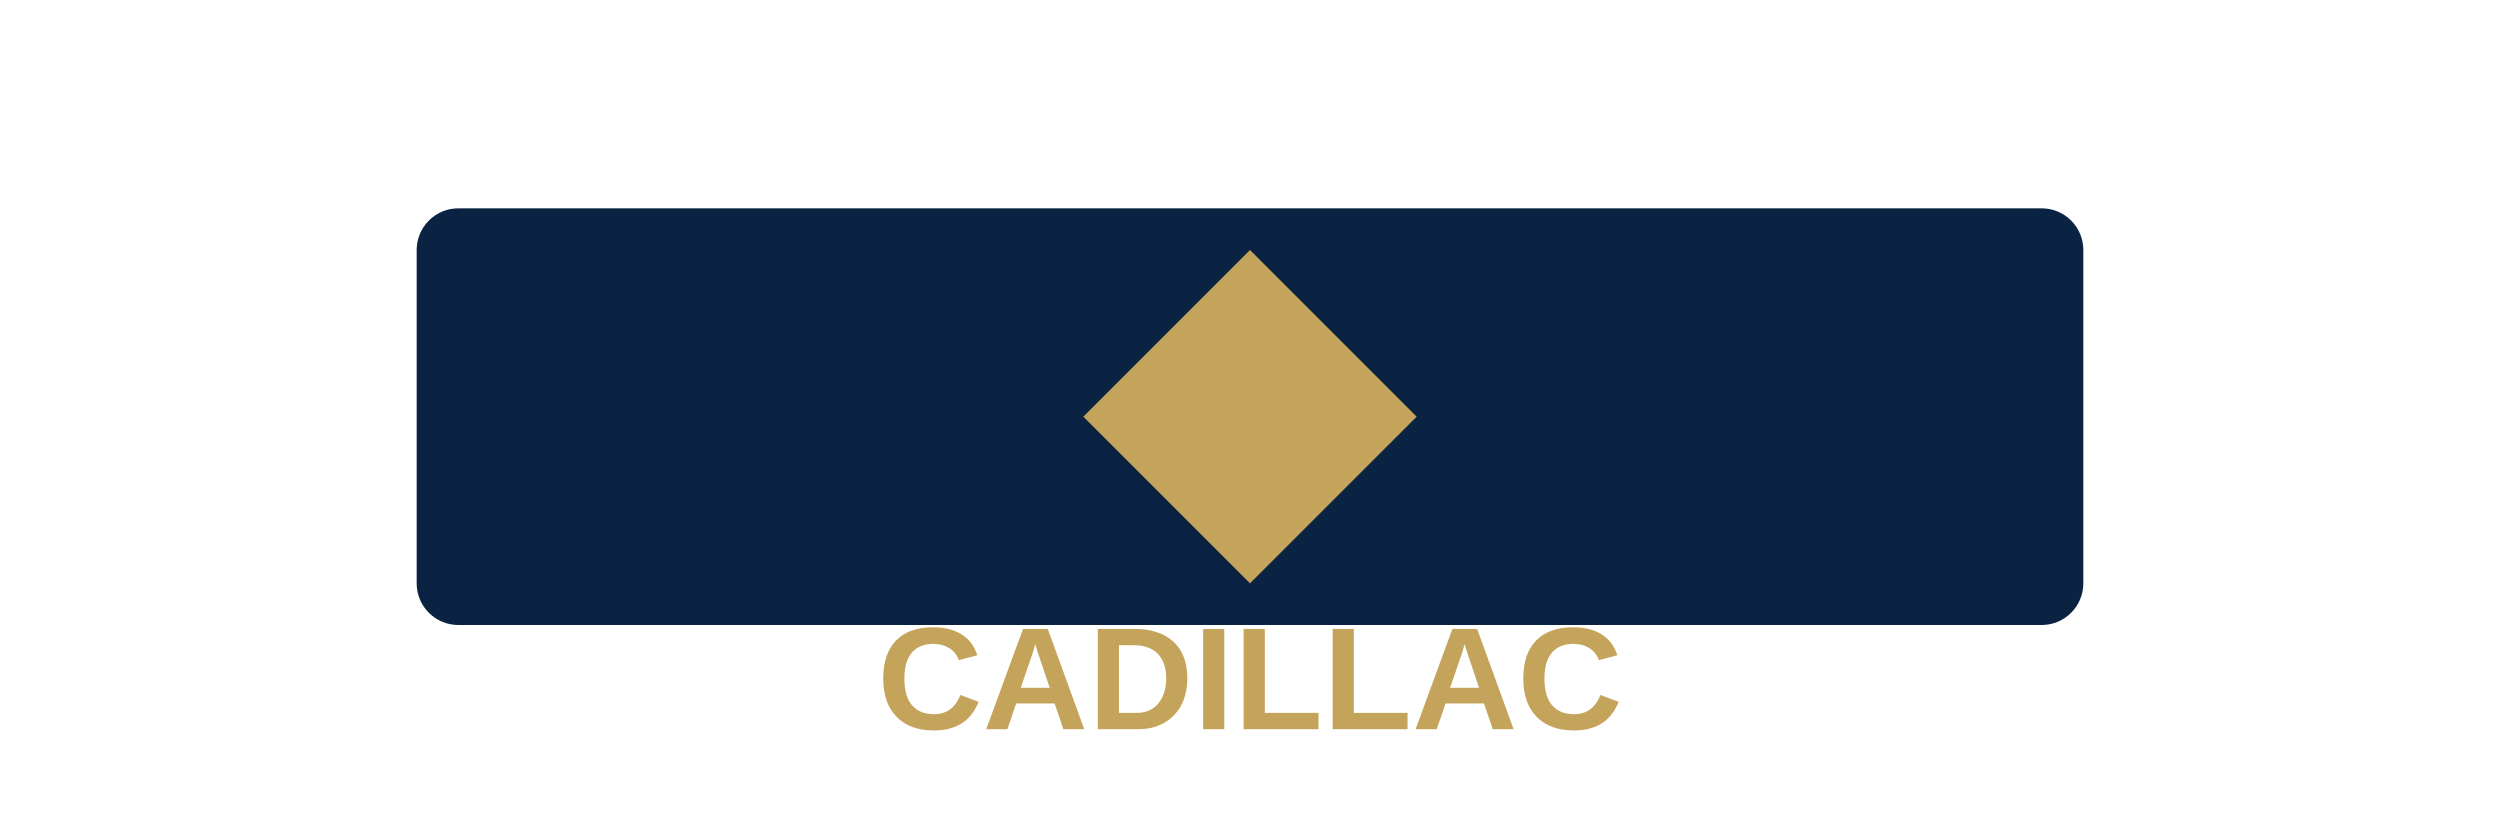
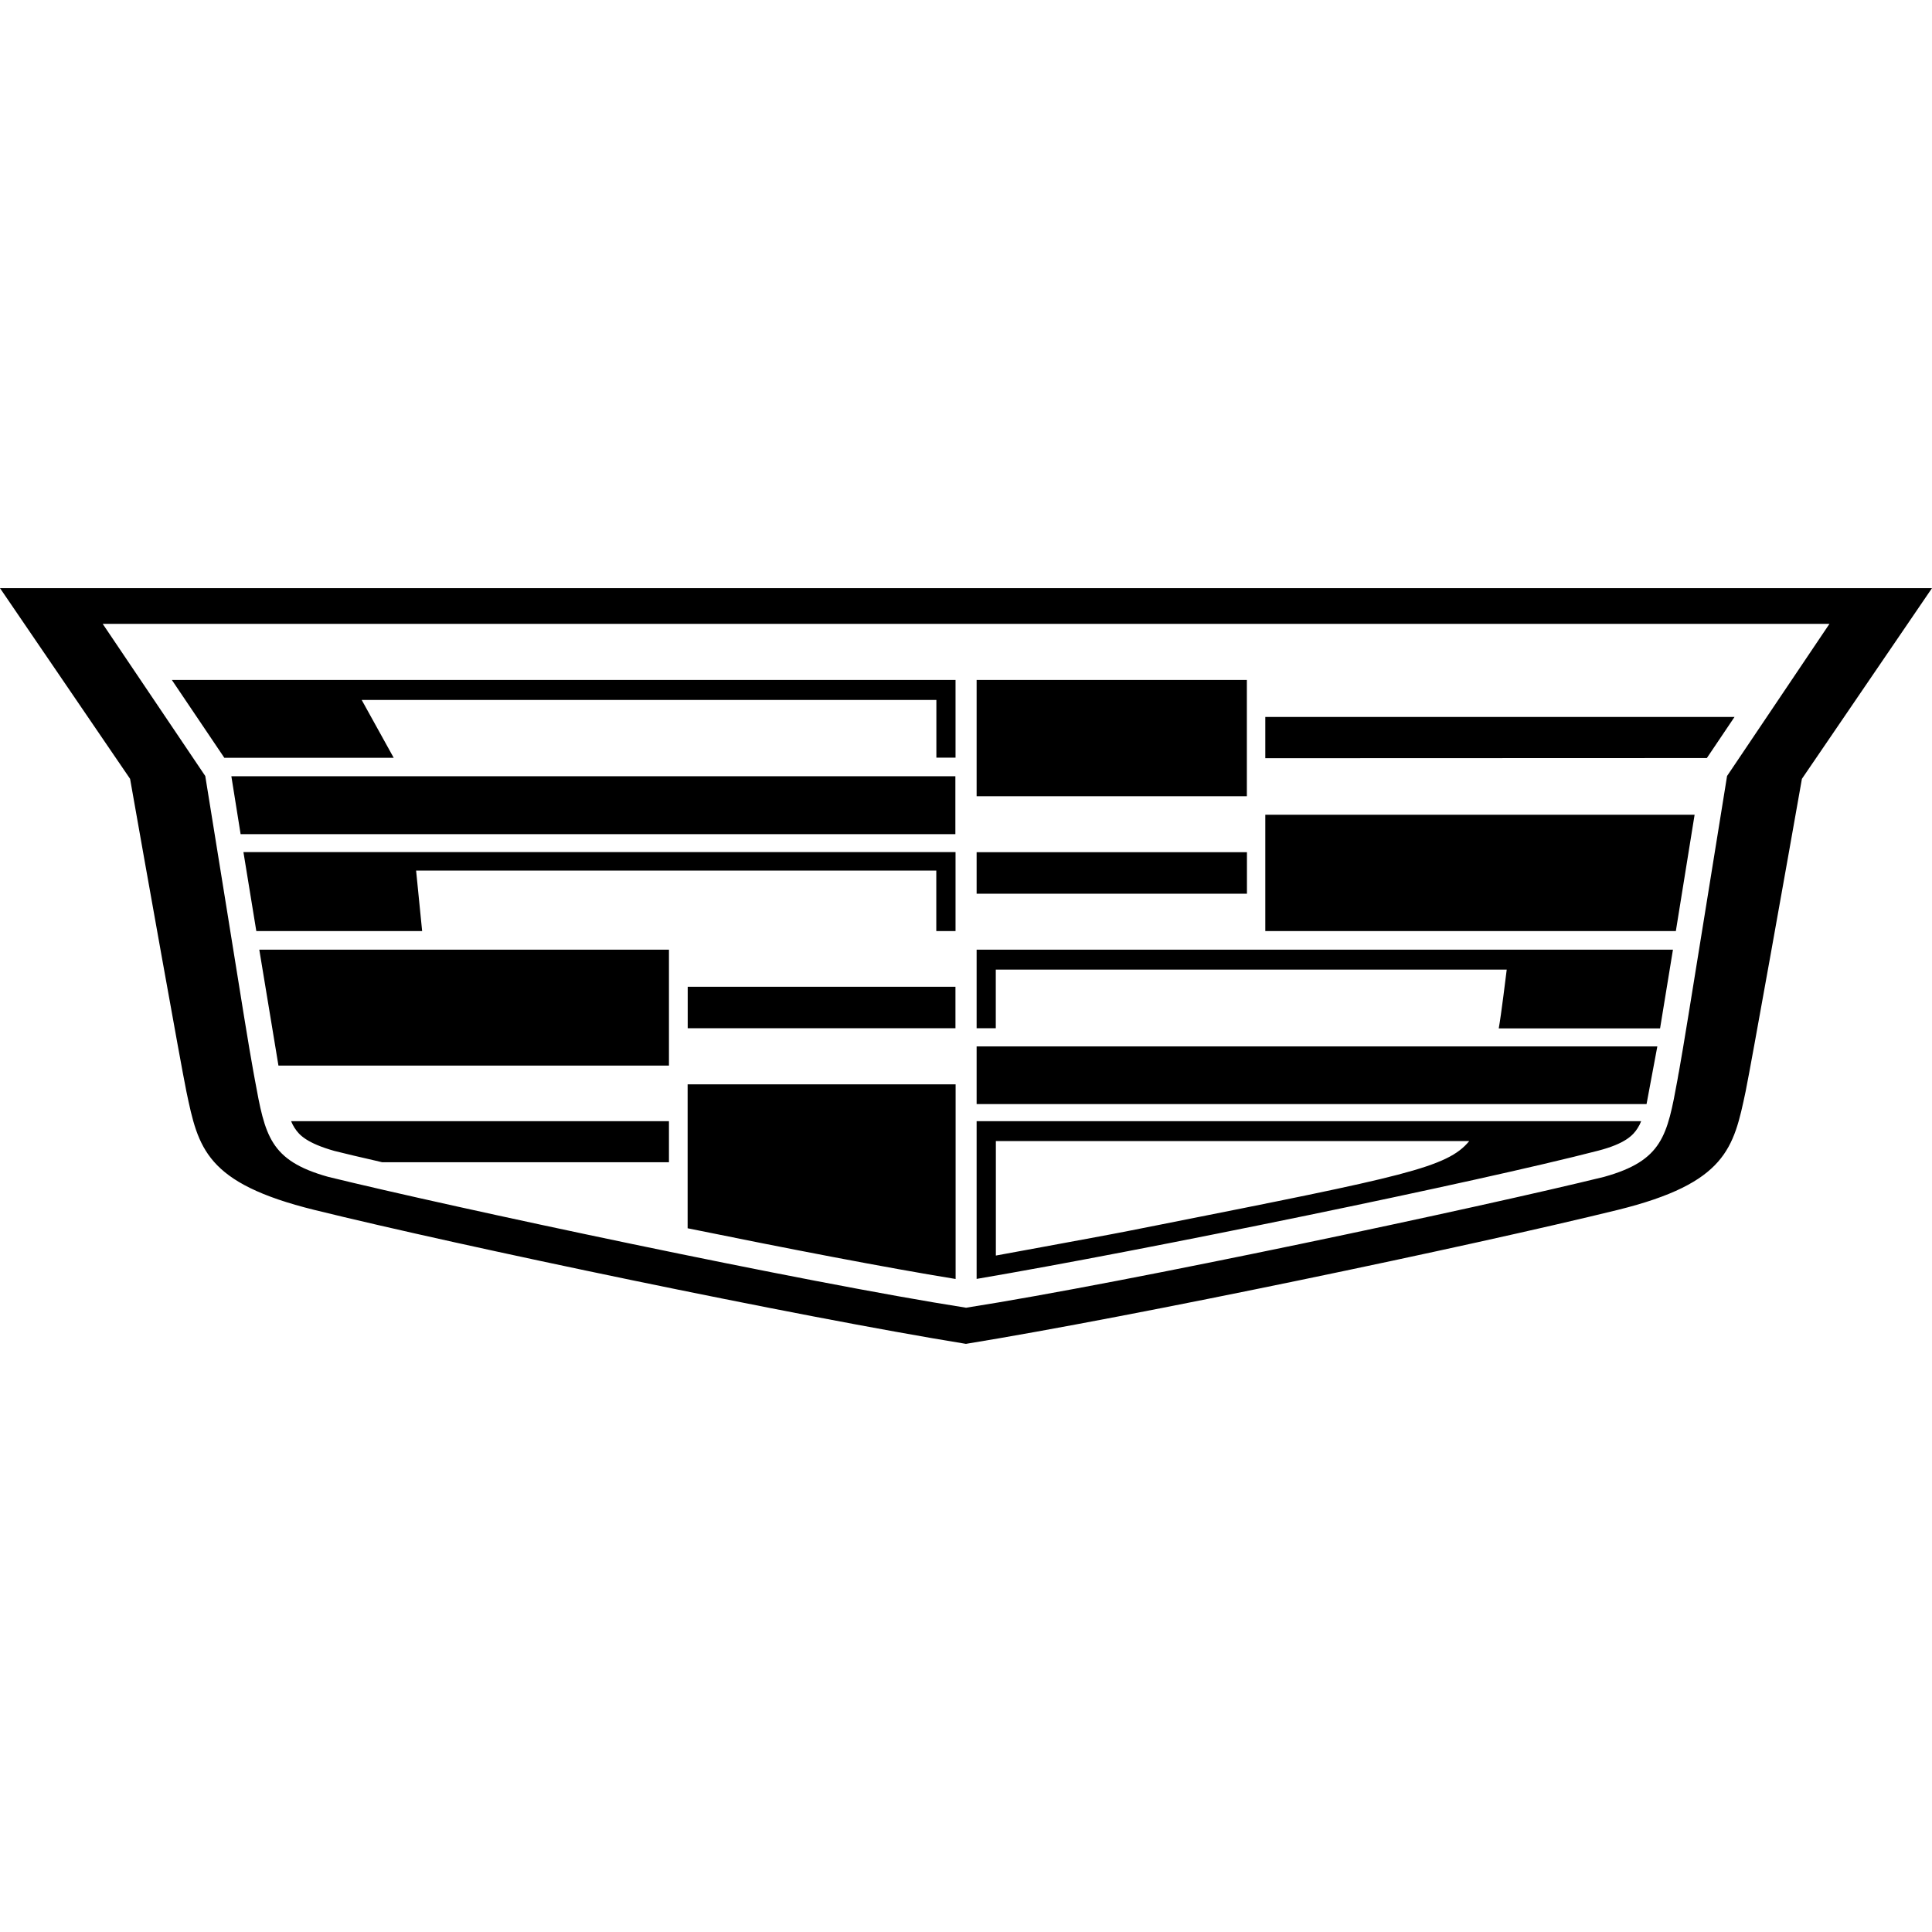
- <svg xmlns="http://www.w3.org/2000/svg" viewBox="0 0 120 40" fill="none">
-   <rect x="20" y="10" width="80" height="20" rx="2" fill="#0A2342" />
-   <path fill="#C4A35A" d="M60 12l8 8-8 8-8-8z" />
-   <text x="60" y="35" text-anchor="middle" fill="#C4A35A" font-family="Arial,sans-serif" font-size="7" font-weight="700">CADILLAC</text>
+ <svg xmlns="http://www.w3.org/2000/svg" role="img" viewBox="0 0 24 24">
+   <path d="M2.787 9.414h2.104l-.398-.719h7.139v.717h.238v-.965H2.135l.652.967zm.202.948h8.879v-.719H2.874l.115.719zm2.255 1.204h-2.06l-.16-.981h8.846v.981h-.239v-.751H5.169l.075.751zm3.299.692h3.326v.515H8.543v-.515zm3.589-3.811h3.357v1.444h-3.357V8.447zm-8.469 5.569c.054.086.155.186.49.281.146.037.305.074.515.122l.08.019H8.31v-.51H3.616c.013.03.028.06.046.088h.001zm4.647-.779H3.459l-.238-1.44H8.31v1.44zm.232 2.021c1.243.253 2.457.488 3.329.63V13.47H8.542V15.258zm12.276-3.692h-5.1v-1.445h5.333l-.233 1.445zm-5.1-2.66v.513l5.485-.002.344-.511h-5.829zM0 7.306l1.616 2.369c.177 1.006.64 3.599.693 3.85l.006.032c.148.706.239 1.139 1.59 1.473 1.825.45 5.997 1.323 8.094 1.664 2.097-.341 6.271-1.215 8.097-1.664 1.35-.334 1.44-.767 1.589-1.473l.006-.032c.053-.253.516-2.844.693-3.85L24 7.306H0zm21.454 2.335-.277 1.717c-.16.994-.267 1.657-.32 1.951l-.007.035-.012.07c-.127.692-.183 1.002-.91 1.205-1.516.373-5.908 1.31-7.927 1.626-2.018-.316-6.41-1.254-7.925-1.626-.727-.203-.783-.513-.91-1.206l-.019-.104c-.053-.288-.156-.93-.31-1.89v-.001L2.55 9.64 1.276 7.75h21.45l-1.272 1.89v.001zm-9.084 3.132h-.238v-.976h8.65l-.16.978h-2.004c.031-.171.09-.659.099-.73H12.37v.728zm-.238.942h8.322l.134-.716h-8.456v.716zm0-3.129h3.358v.516h-3.358v-.516zm0 3.342v1.959c2.115-.36 6.223-1.205 7.718-1.592.338-.087.438-.193.492-.279a.448.448 0 0 0 .045-.088h-8.255zm2.296 1.282-.415.082c-.21.042-.665.125-1.065.199l-.577.106v-1.422h5.88c-.27.33-.812.437-3.823 1.035z" />
</svg>
